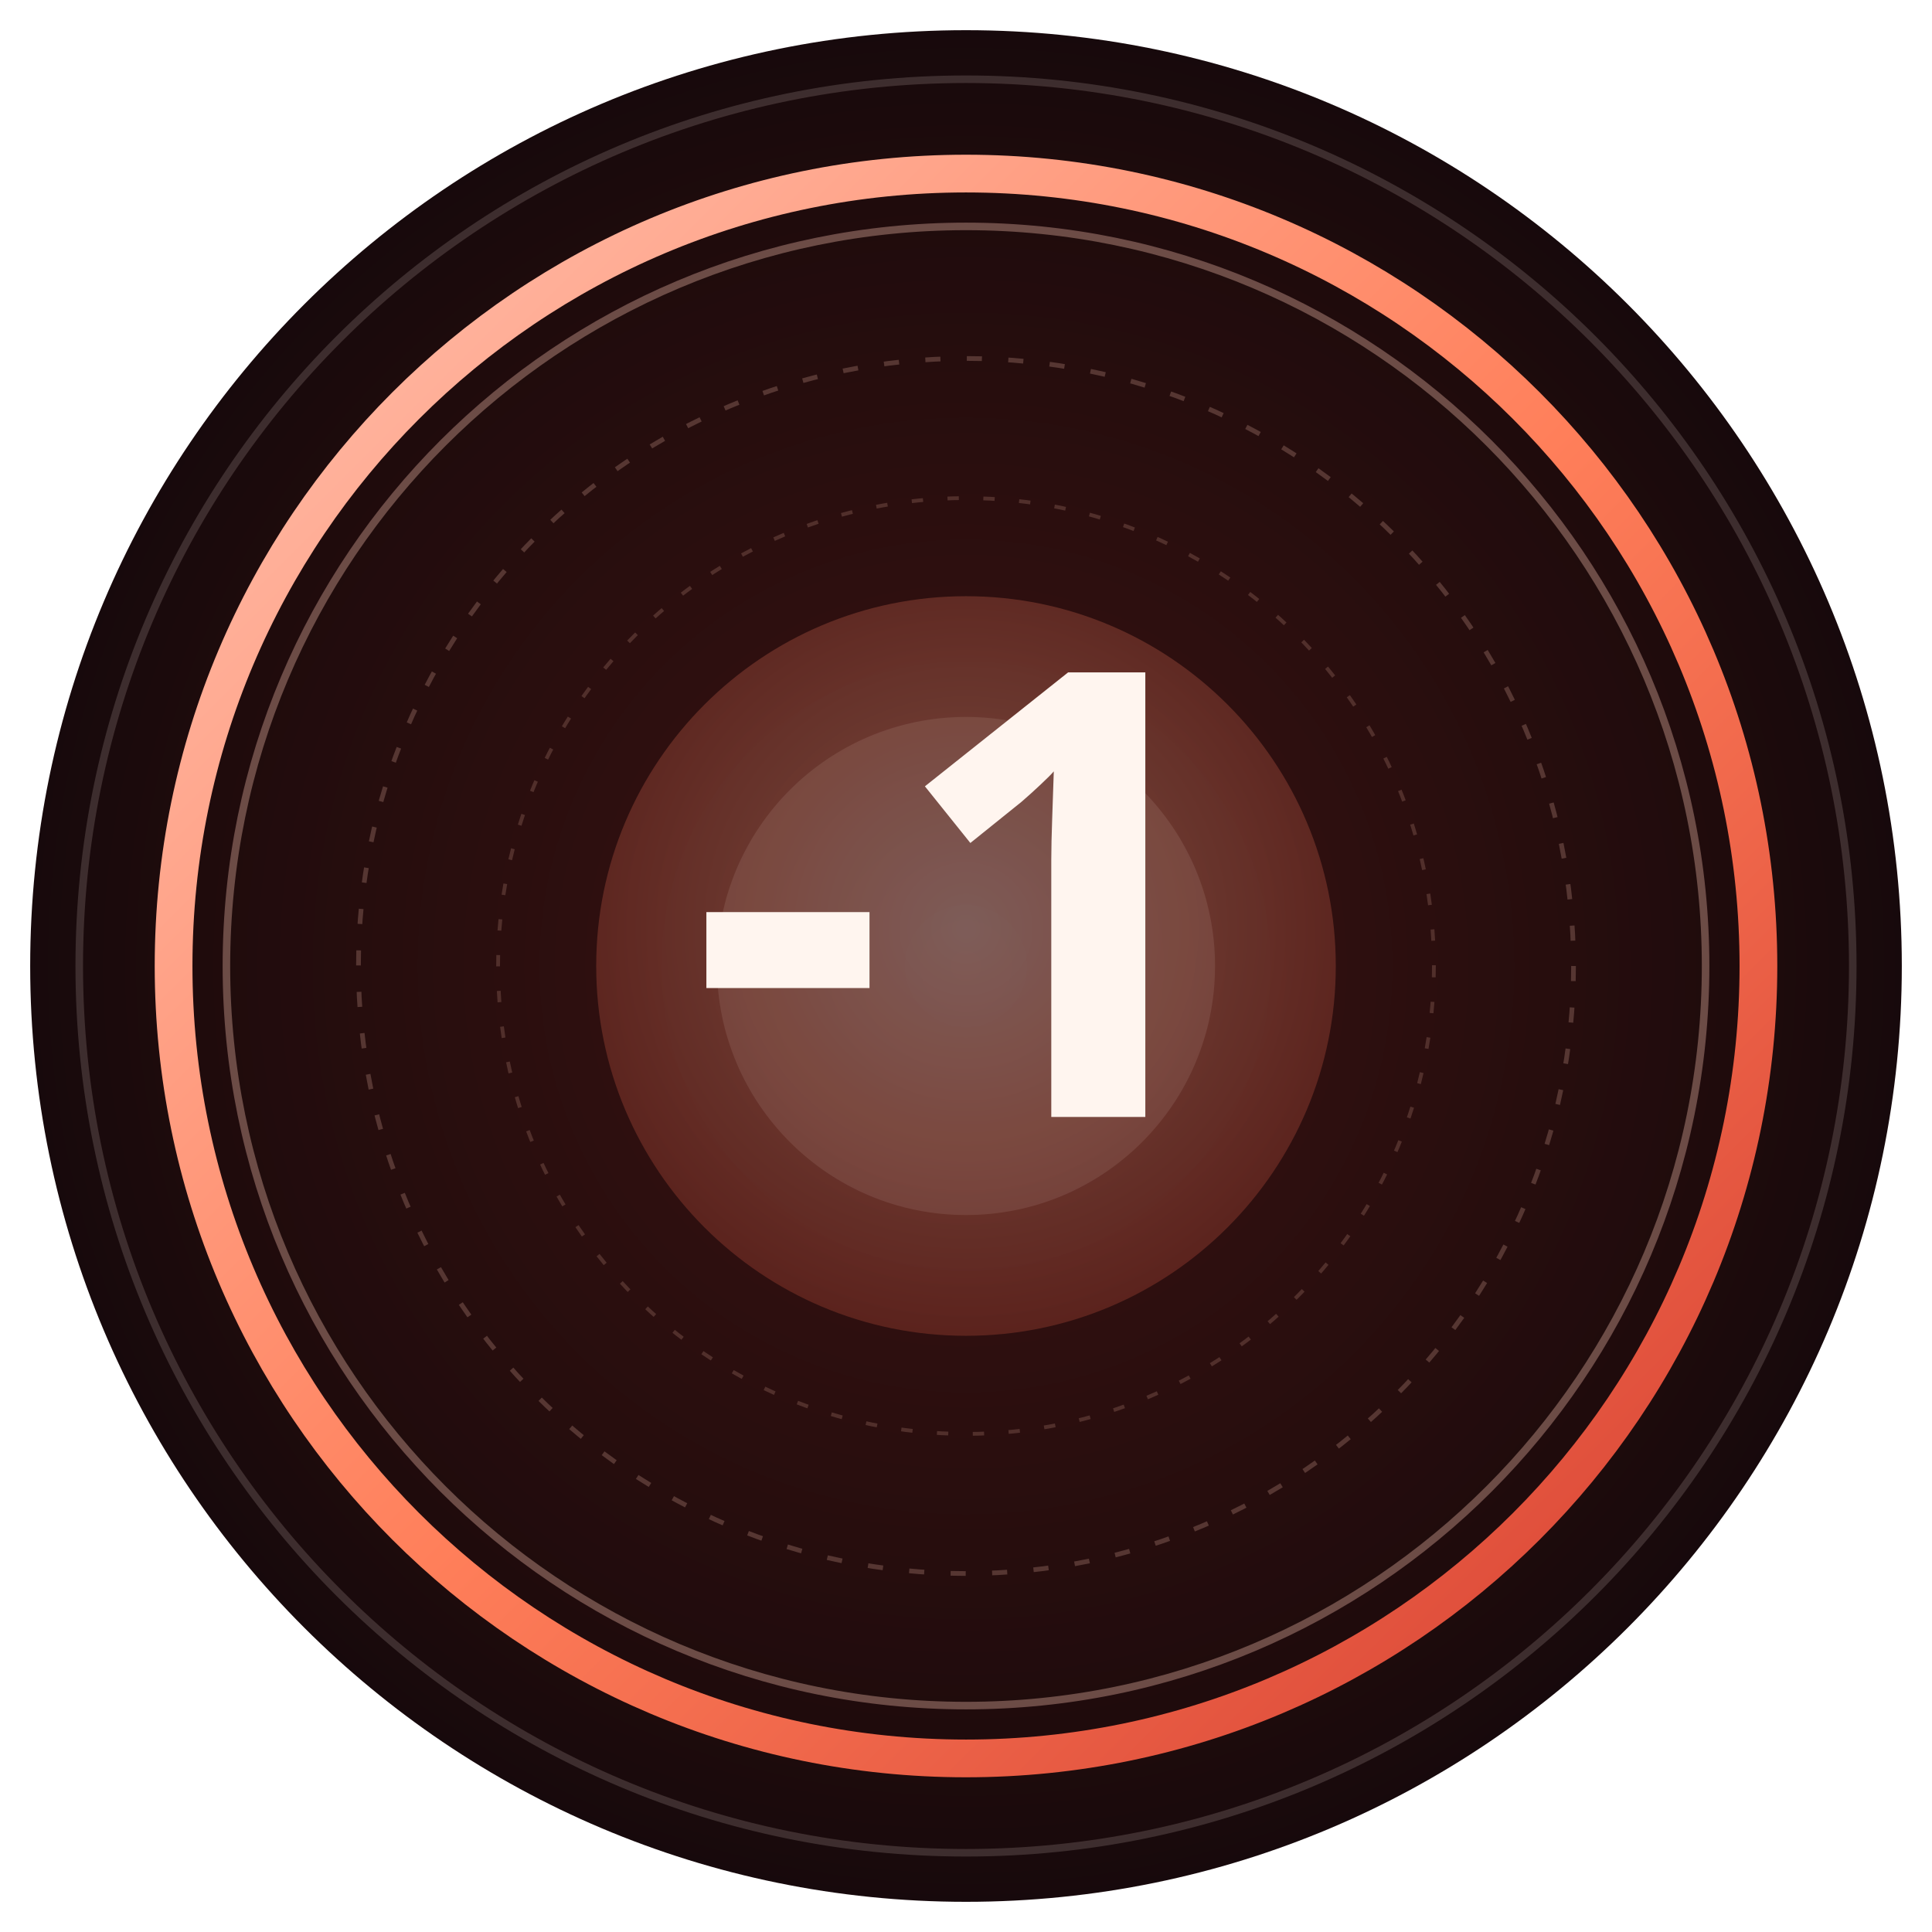
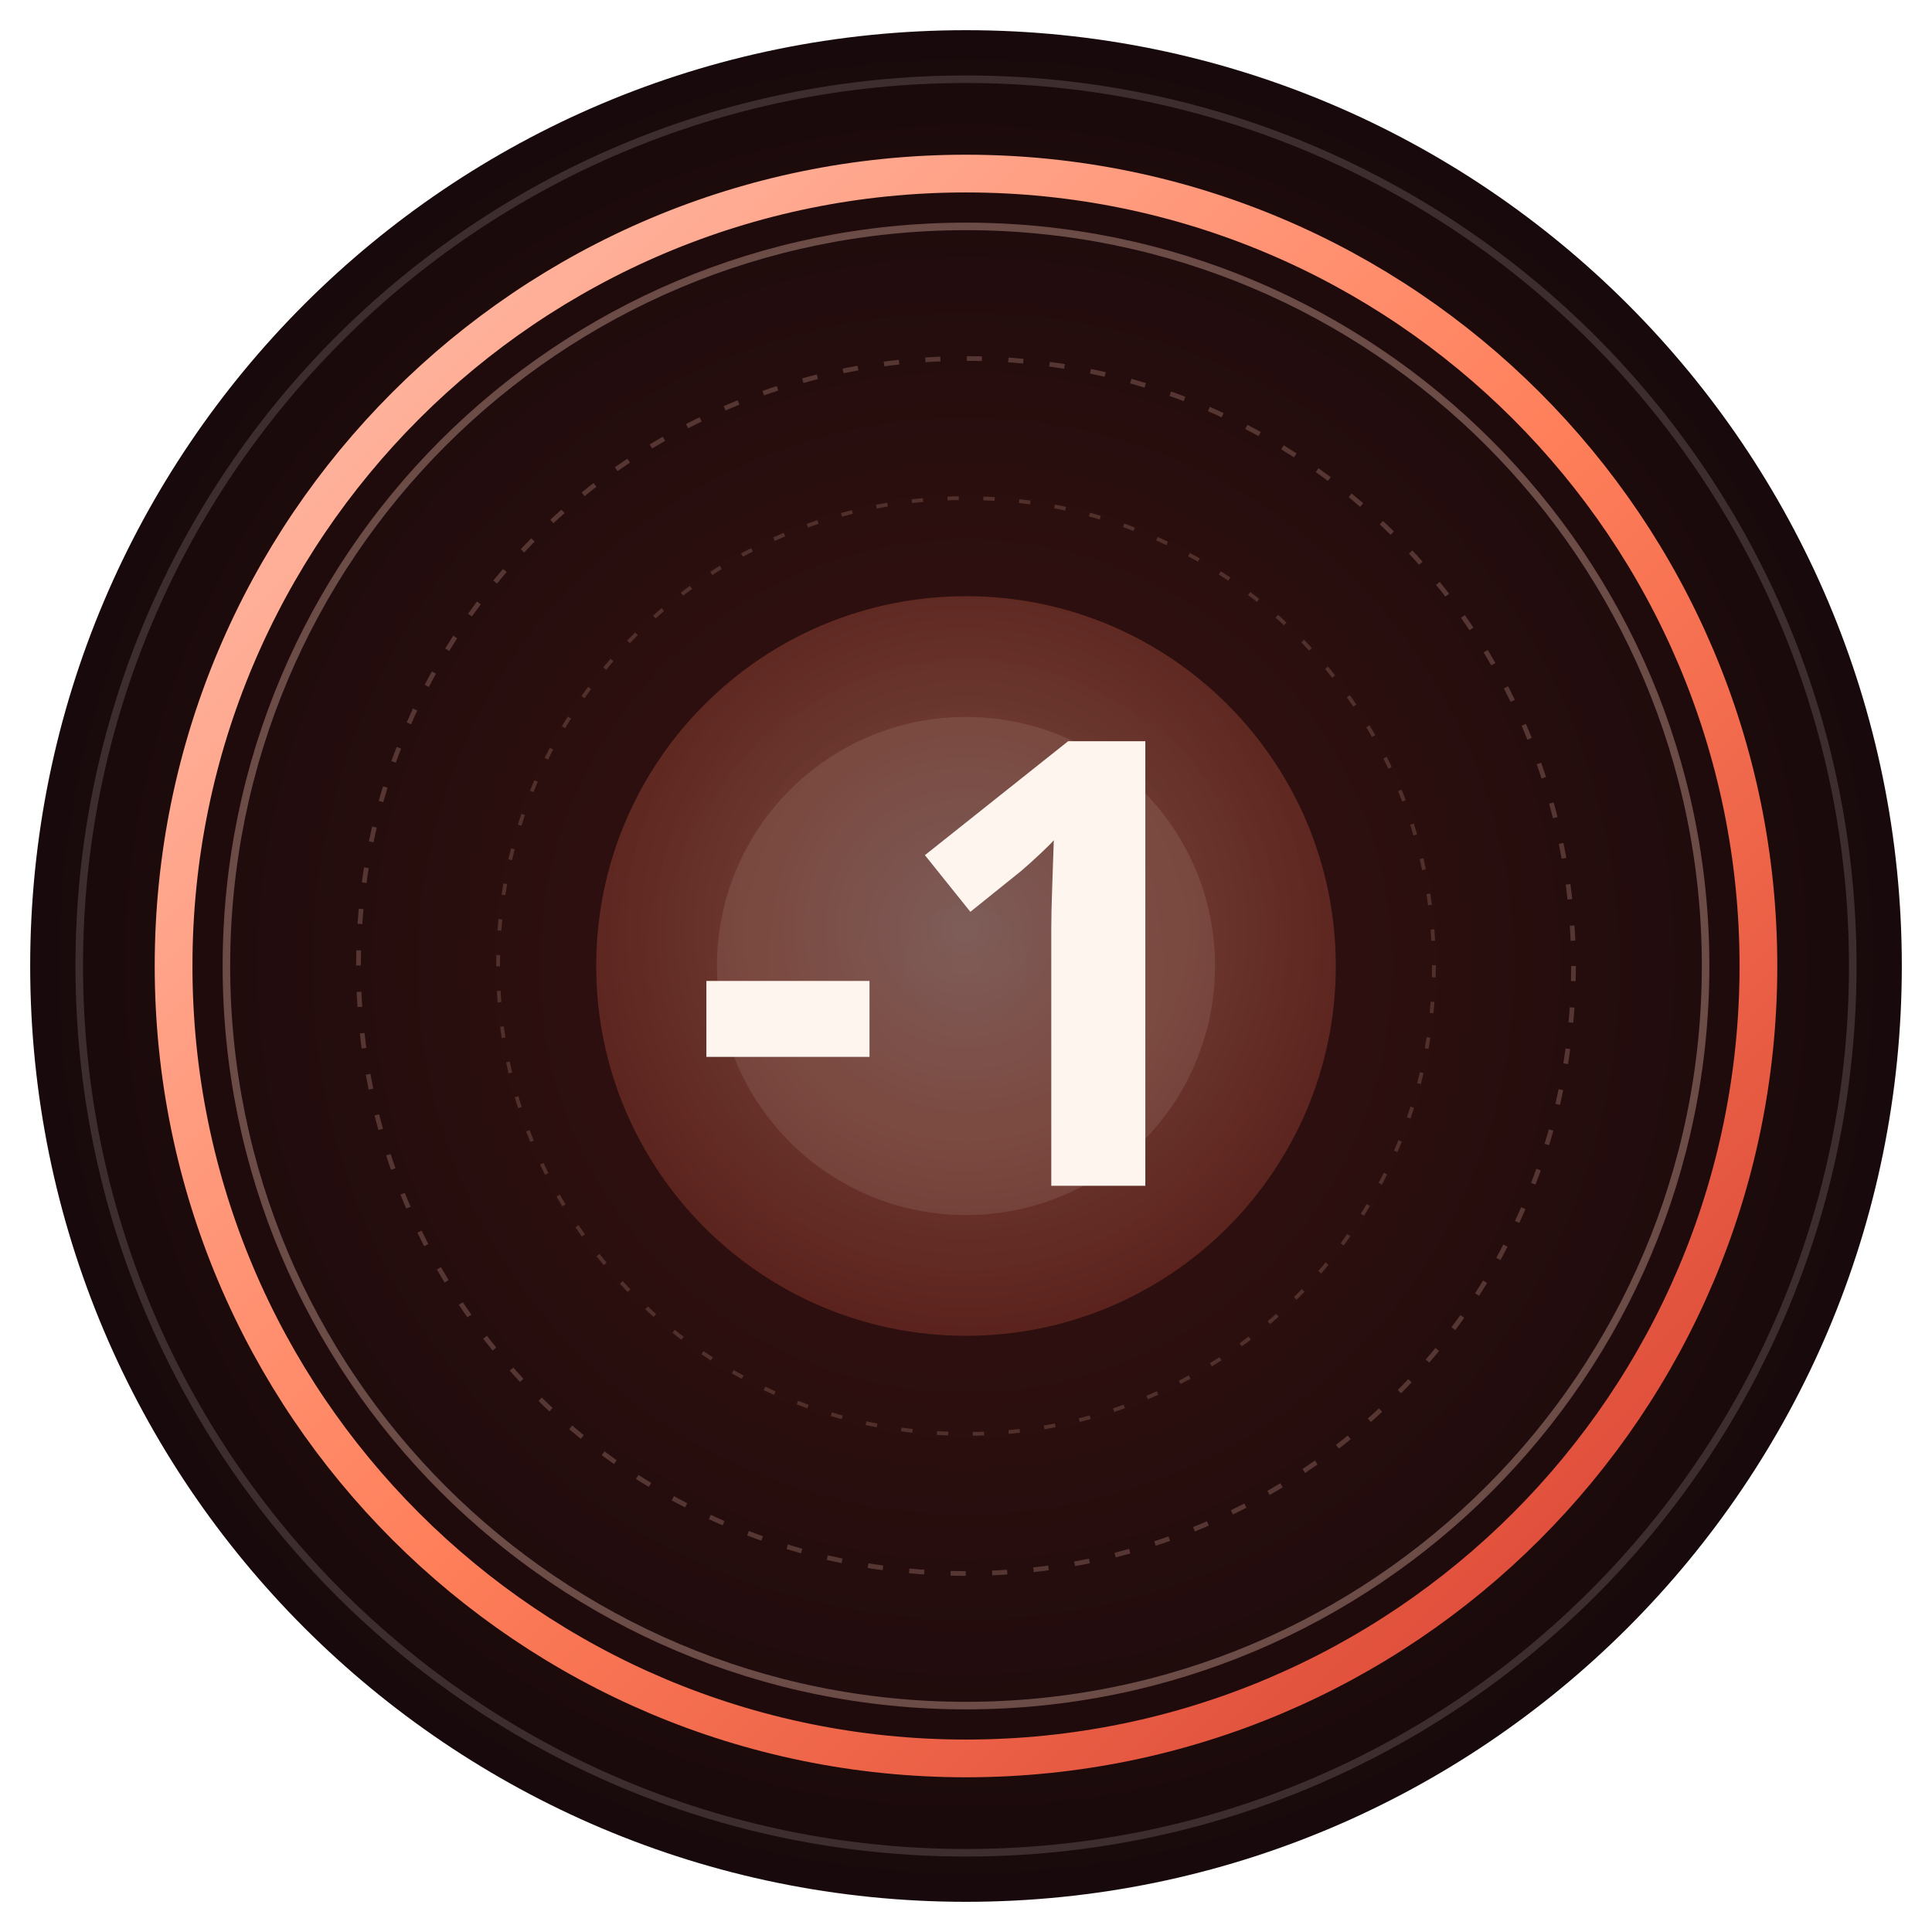
<svg xmlns="http://www.w3.org/2000/svg" width="1024" height="1024" viewBox="0 0 1024 1024">
  <defs>
    <radialGradient id="bgGlow" cx="50%" cy="50%" r="56%">
      <stop offset="0%" stop-color="#3a1212" />
      <stop offset="58%" stop-color="#260d0d" />
      <stop offset="100%" stop-color="#12080b" />
    </radialGradient>
    <linearGradient id="ringGrad" x1="0%" y1="0%" x2="100%" y2="100%">
      <stop offset="0%" stop-color="#ffc3b2" />
      <stop offset="52%" stop-color="#ff7f5a" />
      <stop offset="100%" stop-color="#d43d30" />
    </linearGradient>
    <radialGradient id="coreGrad" cx="50%" cy="45%" r="62%">
      <stop offset="0%" stop-color="#ffe4d9" />
      <stop offset="44%" stop-color="#ff9f7f" />
      <stop offset="100%" stop-color="#c3402f" />
    </radialGradient>
  </defs>
  <circle cx="512" cy="512" r="496" fill="url(#bgGlow)" />
  <circle cx="512" cy="512" r="470" fill="none" stroke="#ffe9e1" stroke-opacity="0.16" stroke-width="4" />
  <circle cx="512" cy="512" r="420" fill="none" stroke="url(#ringGrad)" stroke-width="20" />
  <circle cx="512" cy="512" r="392" fill="none" stroke="#ffc8b6" stroke-opacity="0.34" stroke-width="4" />
  <circle cx="512" cy="512" r="322" fill="none" stroke="#ffc8b6" stroke-opacity="0.22" stroke-width="2.5" stroke-dasharray="8 14" />
  <circle cx="512" cy="512" r="248" fill="none" stroke="#ffc8b6" stroke-opacity="0.18" stroke-width="2" stroke-dasharray="6 13" />
  <circle cx="512" cy="512" r="196" fill="url(#coreGrad)" fill-opacity="0.28" />
  <circle cx="512" cy="512" r="132" fill="#ffece4" fill-opacity="0.1" />
-   <text x="512" y="592" text-anchor="middle" font-family="Verdana, sans-serif" font-size="330" font-weight="700" fill="#fff5ef">-1</text>
+   <text x="512" y="512" text-anchor="middle" dominant-baseline="middle" font-family="Verdana, sans-serif" font-size="330" font-weight="700" fill="#fff5ef">-1</text>
</svg>
